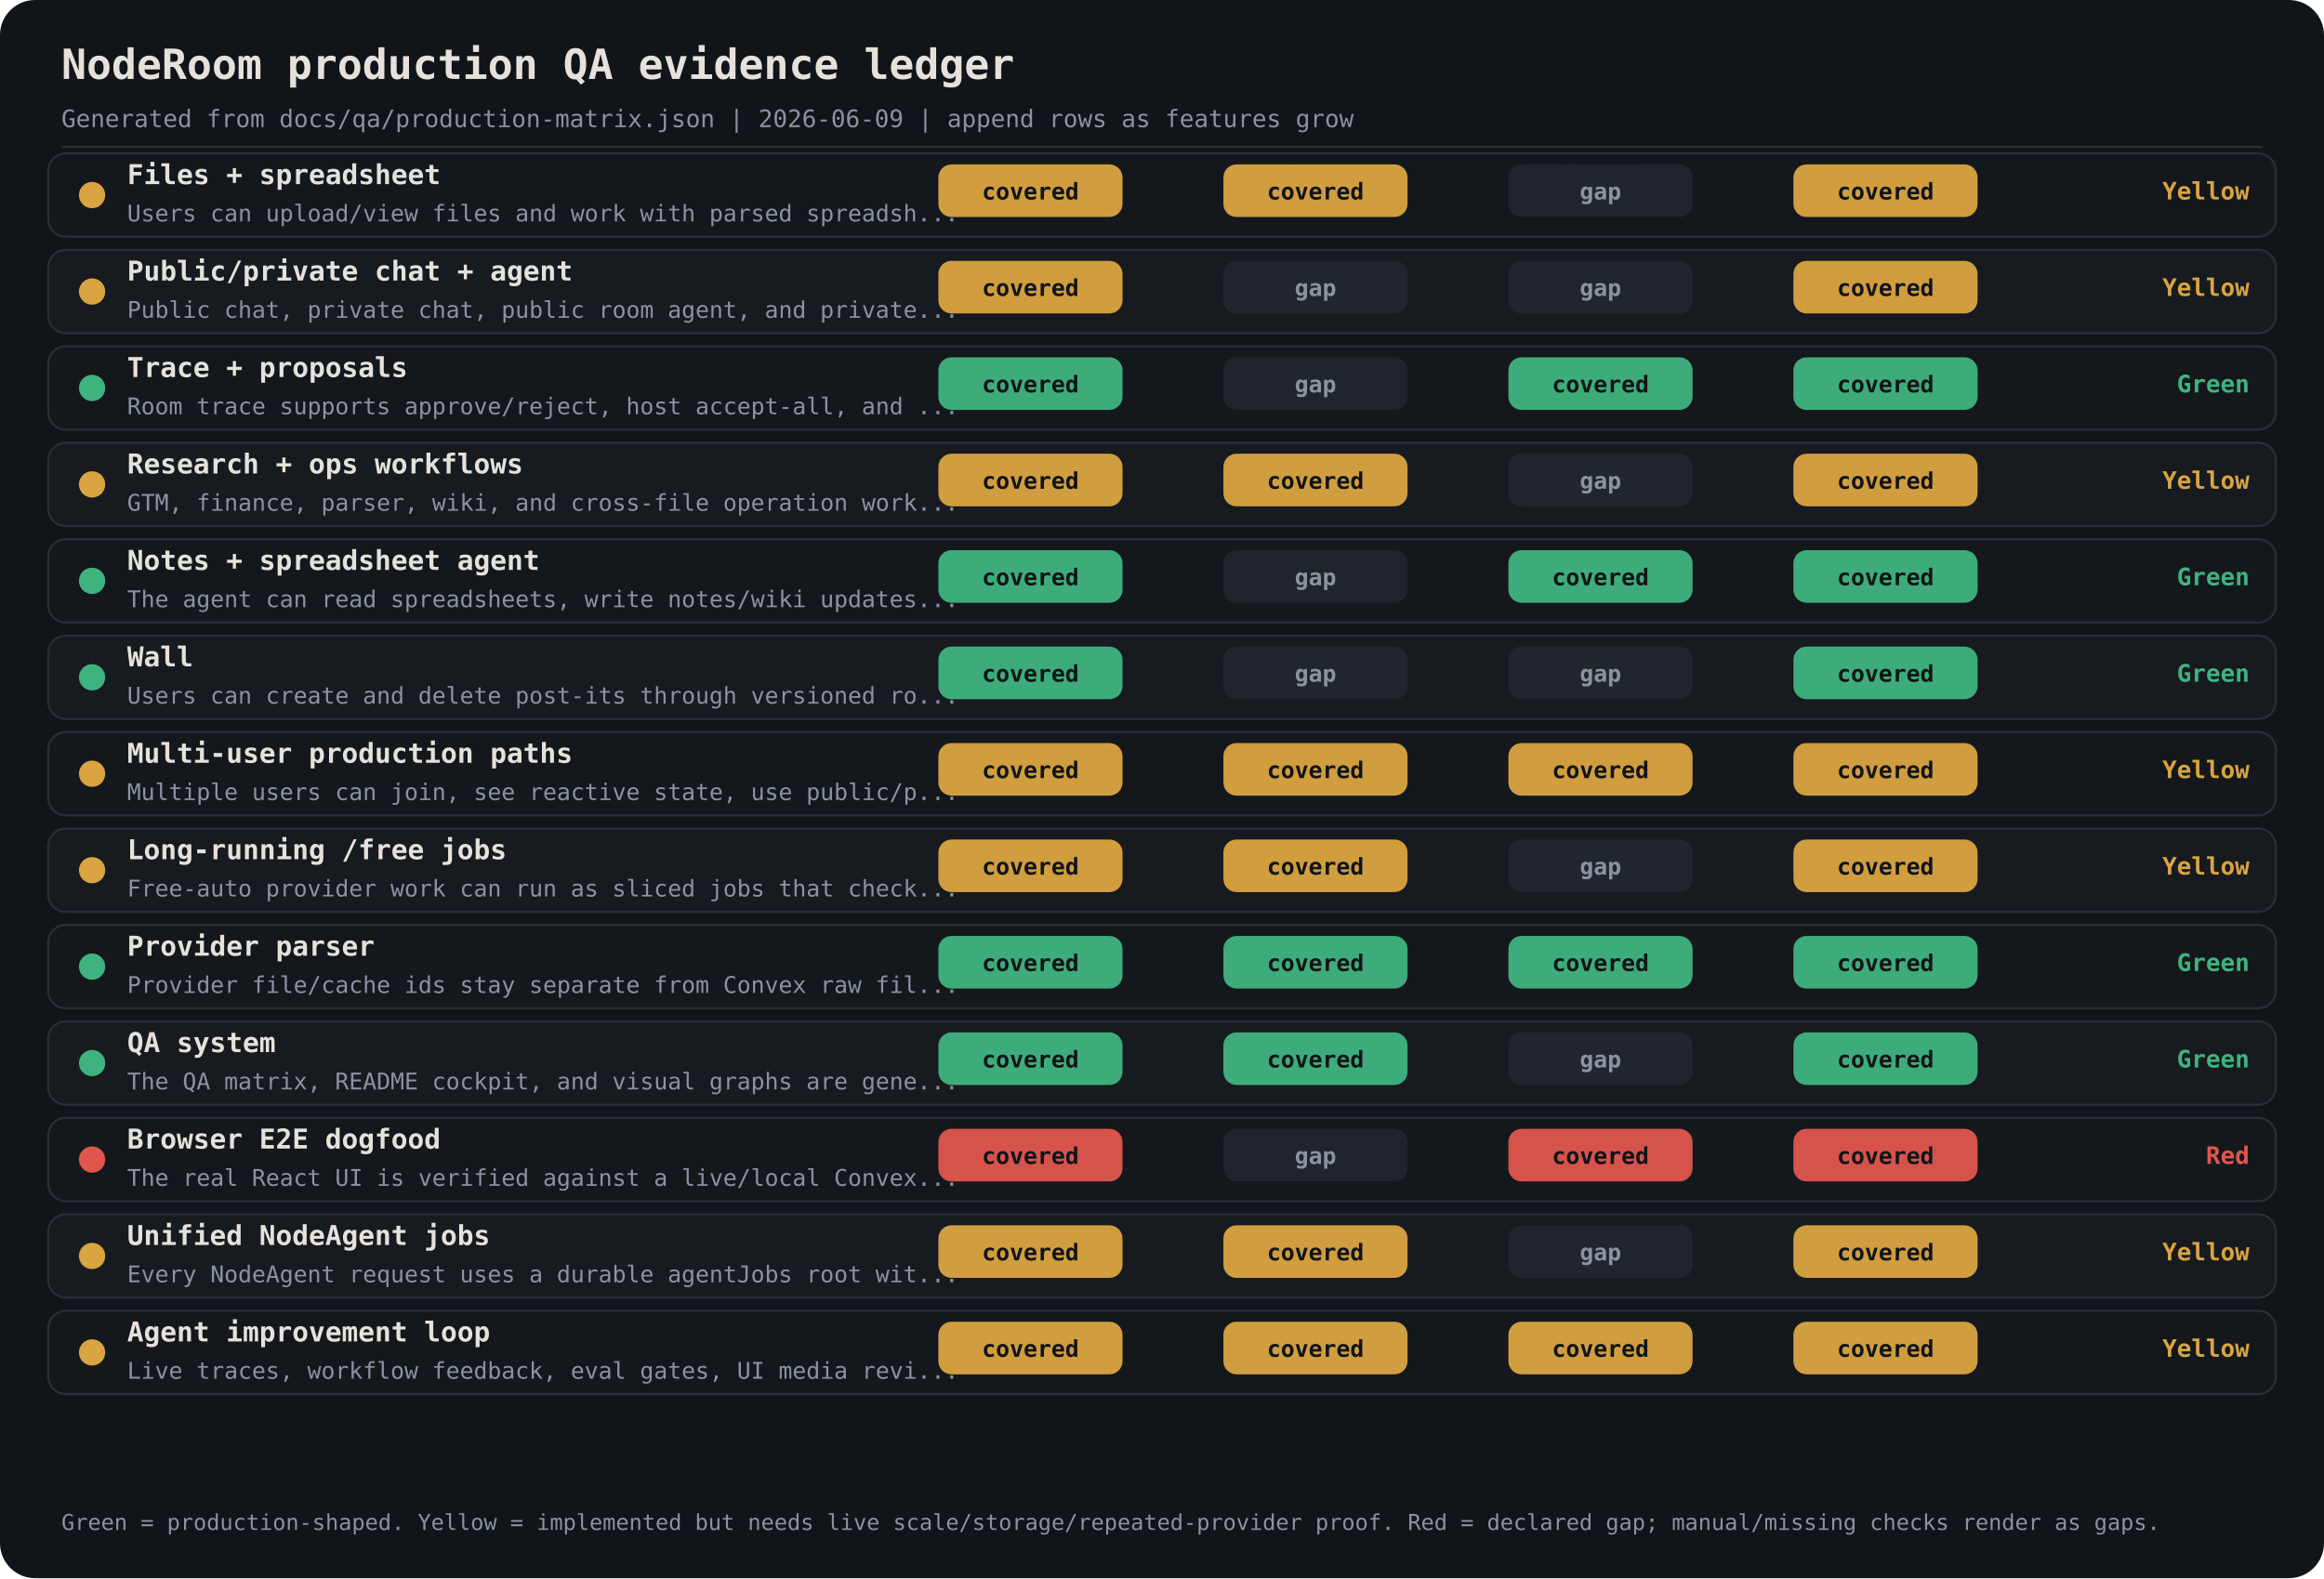
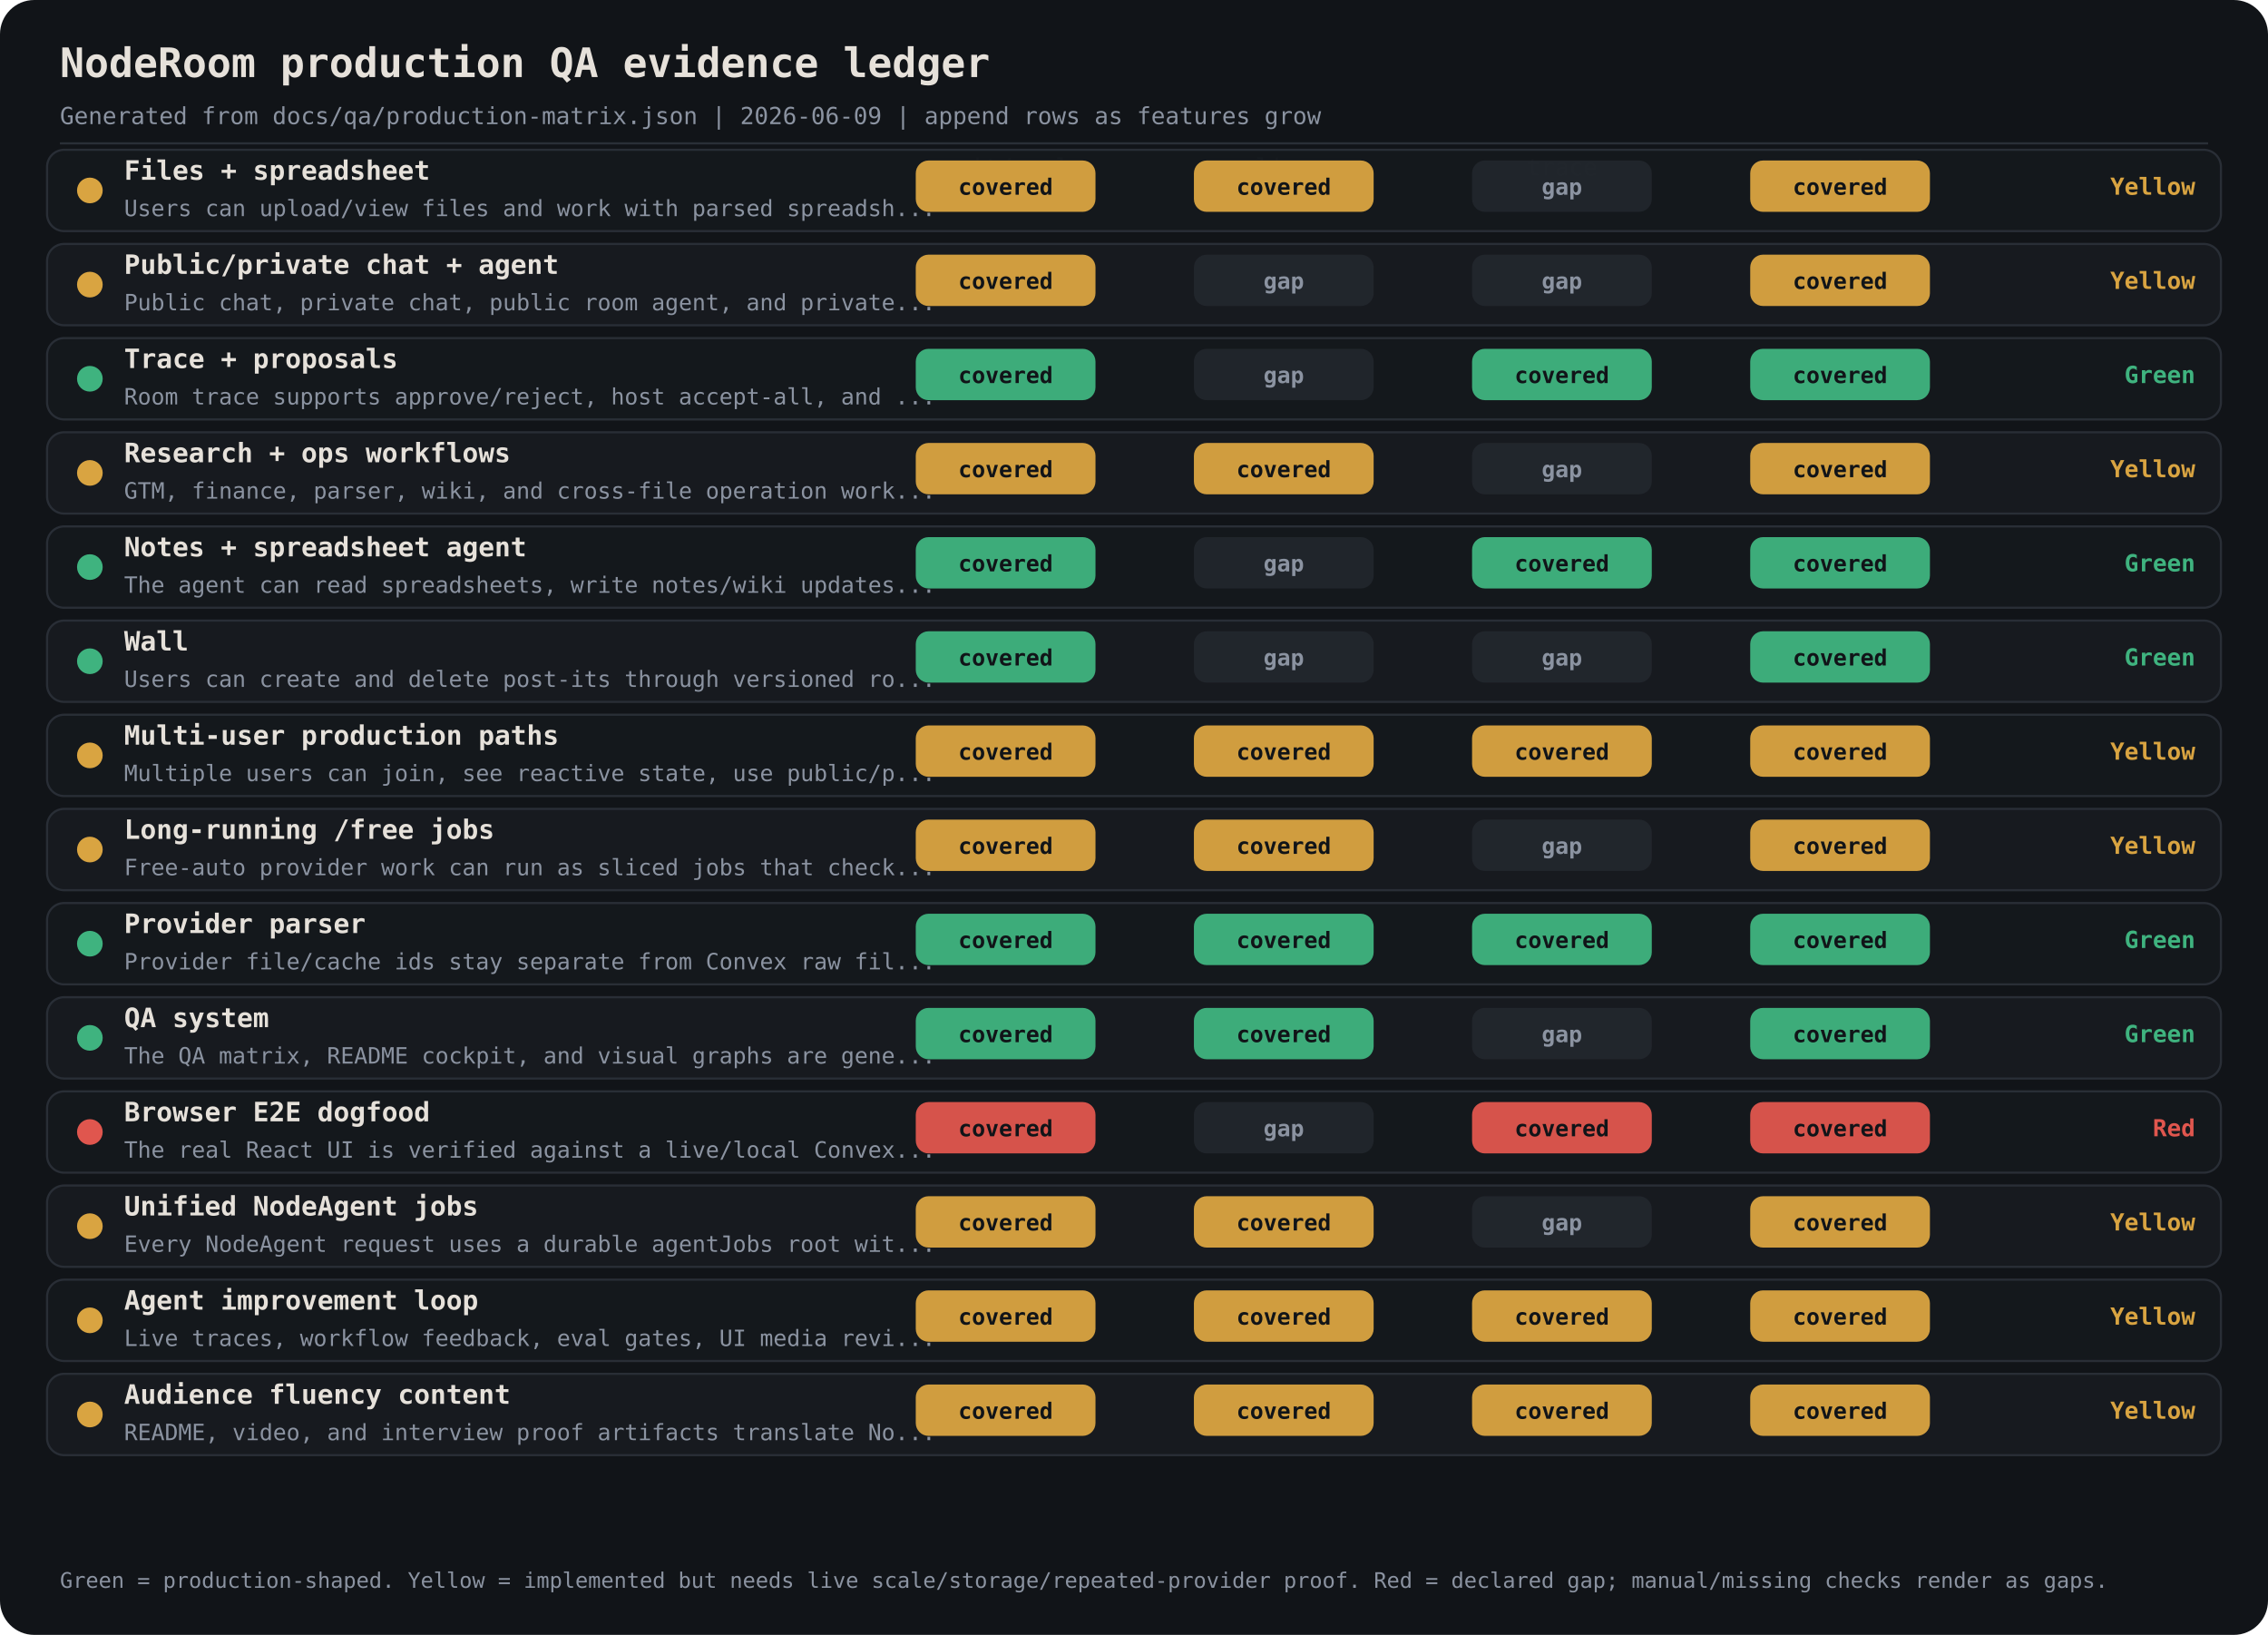
- <svg xmlns="http://www.w3.org/2000/svg" width="1060" height="720" viewBox="0 0 1060 720" font-family="ui-monospace, 'JetBrains Mono', monospace">
-   <rect width="1060" height="720" rx="16" fill="#111418" />
+ <svg xmlns="http://www.w3.org/2000/svg" width="1060" height="764" viewBox="0 0 1060 764" font-family="ui-monospace, 'JetBrains Mono', monospace">
+   <rect width="1060" height="764" rx="16" fill="#111418" />
  <text x="28" y="36" fill="#E6E1DA" font-size="19" font-weight="700">NodeRoom production QA evidence ledger</text>
  <text x="28" y="58" fill="#8B93A1" font-size="11">Generated from docs/qa/production-matrix.json | 2026-06-09 | append rows as features grow</text>
  <line x1="28" y1="67" x2="1032" y2="67" stroke="#2A2F37" />
  <text x="470" y="82" fill="#8B93A1" font-size="11" text-anchor="middle">unit/eval</text>
  <text x="600" y="82" fill="#8B93A1" font-size="11" text-anchor="middle">live</text>
  <text x="730" y="82" fill="#8B93A1" font-size="11" text-anchor="middle">trace</text>
  <text x="860" y="82" fill="#8B93A1" font-size="11" text-anchor="middle">next</text>
  <rect x="22" y="70" width="1016" height="38" rx="8" fill="#14181D" stroke="#2A2F37" opacity="0.98" />
  <circle cx="42" cy="89" r="6" fill="#D9A441" />
  <text x="58" y="84" fill="#E6E1DA" font-size="12.5" font-weight="700">Files + spreadsheet</text>
  <text x="58" y="101" fill="#8B93A1" font-size="10.5">Users can upload/view files and work with parsed spreadsh...</text>
  <rect x="428" y="75" width="84" height="24" rx="6" fill="#D9A441" opacity="0.95" />
  <text x="470" y="91" fill="#111418" font-size="10.5" font-weight="700" text-anchor="middle">covered</text>
  <rect x="558" y="75" width="84" height="24" rx="6" fill="#D9A441" opacity="0.95" />
  <text x="600" y="91" fill="#111418" font-size="10.5" font-weight="700" text-anchor="middle">covered</text>
  <rect x="688" y="75" width="84" height="24" rx="6" fill="#2A2F37" opacity="0.55" />
  <text x="730" y="91" fill="#8B93A1" font-size="10.5" font-weight="700" text-anchor="middle">gap</text>
  <rect x="818" y="75" width="84" height="24" rx="6" fill="#D9A441" opacity="0.95" />
  <text x="860" y="91" fill="#111418" font-size="10.5" font-weight="700" text-anchor="middle">covered</text>
  <text x="1026" y="91" fill="#D9A441" font-size="11" text-anchor="end" font-weight="700">Yellow</text>
  <rect x="22" y="114" width="1016" height="38" rx="8" fill="#171B20" stroke="#2A2F37" opacity="0.98" />
  <circle cx="42" cy="133" r="6" fill="#D9A441" />
  <text x="58" y="128" fill="#E6E1DA" font-size="12.5" font-weight="700">Public/private chat + agent</text>
  <text x="58" y="145" fill="#8B93A1" font-size="10.5">Public chat, private chat, public room agent, and private...</text>
  <rect x="428" y="119" width="84" height="24" rx="6" fill="#D9A441" opacity="0.95" />
  <text x="470" y="135" fill="#111418" font-size="10.5" font-weight="700" text-anchor="middle">covered</text>
  <rect x="558" y="119" width="84" height="24" rx="6" fill="#2A2F37" opacity="0.55" />
  <text x="600" y="135" fill="#8B93A1" font-size="10.5" font-weight="700" text-anchor="middle">gap</text>
  <rect x="688" y="119" width="84" height="24" rx="6" fill="#2A2F37" opacity="0.55" />
  <text x="730" y="135" fill="#8B93A1" font-size="10.5" font-weight="700" text-anchor="middle">gap</text>
  <rect x="818" y="119" width="84" height="24" rx="6" fill="#D9A441" opacity="0.95" />
  <text x="860" y="135" fill="#111418" font-size="10.5" font-weight="700" text-anchor="middle">covered</text>
  <text x="1026" y="135" fill="#D9A441" font-size="11" text-anchor="end" font-weight="700">Yellow</text>
  <rect x="22" y="158" width="1016" height="38" rx="8" fill="#14181D" stroke="#2A2F37" opacity="0.98" />
  <circle cx="42" cy="177" r="6" fill="#3FB37F" />
  <text x="58" y="172" fill="#E6E1DA" font-size="12.5" font-weight="700">Trace + proposals</text>
  <text x="58" y="189" fill="#8B93A1" font-size="10.5">Room trace supports approve/reject, host accept-all, and ...</text>
  <rect x="428" y="163" width="84" height="24" rx="6" fill="#3FB37F" opacity="0.95" />
  <text x="470" y="179" fill="#111418" font-size="10.5" font-weight="700" text-anchor="middle">covered</text>
  <rect x="558" y="163" width="84" height="24" rx="6" fill="#2A2F37" opacity="0.55" />
  <text x="600" y="179" fill="#8B93A1" font-size="10.5" font-weight="700" text-anchor="middle">gap</text>
  <rect x="688" y="163" width="84" height="24" rx="6" fill="#3FB37F" opacity="0.95" />
  <text x="730" y="179" fill="#111418" font-size="10.5" font-weight="700" text-anchor="middle">covered</text>
  <rect x="818" y="163" width="84" height="24" rx="6" fill="#3FB37F" opacity="0.95" />
  <text x="860" y="179" fill="#111418" font-size="10.5" font-weight="700" text-anchor="middle">covered</text>
  <text x="1026" y="179" fill="#3FB37F" font-size="11" text-anchor="end" font-weight="700">Green</text>
  <rect x="22" y="202" width="1016" height="38" rx="8" fill="#171B20" stroke="#2A2F37" opacity="0.98" />
  <circle cx="42" cy="221" r="6" fill="#D9A441" />
  <text x="58" y="216" fill="#E6E1DA" font-size="12.5" font-weight="700">Research + ops workflows</text>
  <text x="58" y="233" fill="#8B93A1" font-size="10.5">GTM, finance, parser, wiki, and cross-file operation work...</text>
  <rect x="428" y="207" width="84" height="24" rx="6" fill="#D9A441" opacity="0.95" />
  <text x="470" y="223" fill="#111418" font-size="10.5" font-weight="700" text-anchor="middle">covered</text>
  <rect x="558" y="207" width="84" height="24" rx="6" fill="#D9A441" opacity="0.95" />
  <text x="600" y="223" fill="#111418" font-size="10.5" font-weight="700" text-anchor="middle">covered</text>
  <rect x="688" y="207" width="84" height="24" rx="6" fill="#2A2F37" opacity="0.55" />
  <text x="730" y="223" fill="#8B93A1" font-size="10.5" font-weight="700" text-anchor="middle">gap</text>
  <rect x="818" y="207" width="84" height="24" rx="6" fill="#D9A441" opacity="0.95" />
  <text x="860" y="223" fill="#111418" font-size="10.5" font-weight="700" text-anchor="middle">covered</text>
  <text x="1026" y="223" fill="#D9A441" font-size="11" text-anchor="end" font-weight="700">Yellow</text>
  <rect x="22" y="246" width="1016" height="38" rx="8" fill="#14181D" stroke="#2A2F37" opacity="0.98" />
  <circle cx="42" cy="265" r="6" fill="#3FB37F" />
  <text x="58" y="260" fill="#E6E1DA" font-size="12.5" font-weight="700">Notes + spreadsheet agent</text>
  <text x="58" y="277" fill="#8B93A1" font-size="10.5">The agent can read spreadsheets, write notes/wiki updates...</text>
  <rect x="428" y="251" width="84" height="24" rx="6" fill="#3FB37F" opacity="0.95" />
  <text x="470" y="267" fill="#111418" font-size="10.5" font-weight="700" text-anchor="middle">covered</text>
  <rect x="558" y="251" width="84" height="24" rx="6" fill="#2A2F37" opacity="0.55" />
  <text x="600" y="267" fill="#8B93A1" font-size="10.5" font-weight="700" text-anchor="middle">gap</text>
  <rect x="688" y="251" width="84" height="24" rx="6" fill="#3FB37F" opacity="0.95" />
  <text x="730" y="267" fill="#111418" font-size="10.5" font-weight="700" text-anchor="middle">covered</text>
  <rect x="818" y="251" width="84" height="24" rx="6" fill="#3FB37F" opacity="0.95" />
  <text x="860" y="267" fill="#111418" font-size="10.5" font-weight="700" text-anchor="middle">covered</text>
  <text x="1026" y="267" fill="#3FB37F" font-size="11" text-anchor="end" font-weight="700">Green</text>
  <rect x="22" y="290" width="1016" height="38" rx="8" fill="#171B20" stroke="#2A2F37" opacity="0.98" />
  <circle cx="42" cy="309" r="6" fill="#3FB37F" />
  <text x="58" y="304" fill="#E6E1DA" font-size="12.5" font-weight="700">Wall</text>
  <text x="58" y="321" fill="#8B93A1" font-size="10.5">Users can create and delete post-its through versioned ro...</text>
  <rect x="428" y="295" width="84" height="24" rx="6" fill="#3FB37F" opacity="0.95" />
  <text x="470" y="311" fill="#111418" font-size="10.5" font-weight="700" text-anchor="middle">covered</text>
  <rect x="558" y="295" width="84" height="24" rx="6" fill="#2A2F37" opacity="0.55" />
  <text x="600" y="311" fill="#8B93A1" font-size="10.5" font-weight="700" text-anchor="middle">gap</text>
  <rect x="688" y="295" width="84" height="24" rx="6" fill="#2A2F37" opacity="0.55" />
  <text x="730" y="311" fill="#8B93A1" font-size="10.5" font-weight="700" text-anchor="middle">gap</text>
  <rect x="818" y="295" width="84" height="24" rx="6" fill="#3FB37F" opacity="0.95" />
  <text x="860" y="311" fill="#111418" font-size="10.5" font-weight="700" text-anchor="middle">covered</text>
  <text x="1026" y="311" fill="#3FB37F" font-size="11" text-anchor="end" font-weight="700">Green</text>
  <rect x="22" y="334" width="1016" height="38" rx="8" fill="#14181D" stroke="#2A2F37" opacity="0.98" />
  <circle cx="42" cy="353" r="6" fill="#D9A441" />
  <text x="58" y="348" fill="#E6E1DA" font-size="12.5" font-weight="700">Multi-user production paths</text>
  <text x="58" y="365" fill="#8B93A1" font-size="10.5">Multiple users can join, see reactive state, use public/p...</text>
  <rect x="428" y="339" width="84" height="24" rx="6" fill="#D9A441" opacity="0.95" />
  <text x="470" y="355" fill="#111418" font-size="10.5" font-weight="700" text-anchor="middle">covered</text>
  <rect x="558" y="339" width="84" height="24" rx="6" fill="#D9A441" opacity="0.95" />
  <text x="600" y="355" fill="#111418" font-size="10.5" font-weight="700" text-anchor="middle">covered</text>
  <rect x="688" y="339" width="84" height="24" rx="6" fill="#D9A441" opacity="0.95" />
  <text x="730" y="355" fill="#111418" font-size="10.5" font-weight="700" text-anchor="middle">covered</text>
  <rect x="818" y="339" width="84" height="24" rx="6" fill="#D9A441" opacity="0.95" />
  <text x="860" y="355" fill="#111418" font-size="10.5" font-weight="700" text-anchor="middle">covered</text>
  <text x="1026" y="355" fill="#D9A441" font-size="11" text-anchor="end" font-weight="700">Yellow</text>
  <rect x="22" y="378" width="1016" height="38" rx="8" fill="#171B20" stroke="#2A2F37" opacity="0.98" />
  <circle cx="42" cy="397" r="6" fill="#D9A441" />
  <text x="58" y="392" fill="#E6E1DA" font-size="12.5" font-weight="700">Long-running /free jobs</text>
  <text x="58" y="409" fill="#8B93A1" font-size="10.5">Free-auto provider work can run as sliced jobs that check...</text>
  <rect x="428" y="383" width="84" height="24" rx="6" fill="#D9A441" opacity="0.95" />
  <text x="470" y="399" fill="#111418" font-size="10.5" font-weight="700" text-anchor="middle">covered</text>
  <rect x="558" y="383" width="84" height="24" rx="6" fill="#D9A441" opacity="0.95" />
  <text x="600" y="399" fill="#111418" font-size="10.5" font-weight="700" text-anchor="middle">covered</text>
  <rect x="688" y="383" width="84" height="24" rx="6" fill="#2A2F37" opacity="0.55" />
  <text x="730" y="399" fill="#8B93A1" font-size="10.5" font-weight="700" text-anchor="middle">gap</text>
  <rect x="818" y="383" width="84" height="24" rx="6" fill="#D9A441" opacity="0.95" />
  <text x="860" y="399" fill="#111418" font-size="10.5" font-weight="700" text-anchor="middle">covered</text>
  <text x="1026" y="399" fill="#D9A441" font-size="11" text-anchor="end" font-weight="700">Yellow</text>
  <rect x="22" y="422" width="1016" height="38" rx="8" fill="#14181D" stroke="#2A2F37" opacity="0.98" />
  <circle cx="42" cy="441" r="6" fill="#3FB37F" />
  <text x="58" y="436" fill="#E6E1DA" font-size="12.5" font-weight="700">Provider parser</text>
  <text x="58" y="453" fill="#8B93A1" font-size="10.5">Provider file/cache ids stay separate from Convex raw fil...</text>
  <rect x="428" y="427" width="84" height="24" rx="6" fill="#3FB37F" opacity="0.95" />
  <text x="470" y="443" fill="#111418" font-size="10.5" font-weight="700" text-anchor="middle">covered</text>
  <rect x="558" y="427" width="84" height="24" rx="6" fill="#3FB37F" opacity="0.95" />
  <text x="600" y="443" fill="#111418" font-size="10.5" font-weight="700" text-anchor="middle">covered</text>
  <rect x="688" y="427" width="84" height="24" rx="6" fill="#3FB37F" opacity="0.95" />
  <text x="730" y="443" fill="#111418" font-size="10.5" font-weight="700" text-anchor="middle">covered</text>
  <rect x="818" y="427" width="84" height="24" rx="6" fill="#3FB37F" opacity="0.95" />
  <text x="860" y="443" fill="#111418" font-size="10.5" font-weight="700" text-anchor="middle">covered</text>
  <text x="1026" y="443" fill="#3FB37F" font-size="11" text-anchor="end" font-weight="700">Green</text>
  <rect x="22" y="466" width="1016" height="38" rx="8" fill="#171B20" stroke="#2A2F37" opacity="0.98" />
  <circle cx="42" cy="485" r="6" fill="#3FB37F" />
  <text x="58" y="480" fill="#E6E1DA" font-size="12.5" font-weight="700">QA system</text>
  <text x="58" y="497" fill="#8B93A1" font-size="10.5">The QA matrix, README cockpit, and visual graphs are gene...</text>
  <rect x="428" y="471" width="84" height="24" rx="6" fill="#3FB37F" opacity="0.95" />
  <text x="470" y="487" fill="#111418" font-size="10.5" font-weight="700" text-anchor="middle">covered</text>
  <rect x="558" y="471" width="84" height="24" rx="6" fill="#3FB37F" opacity="0.95" />
  <text x="600" y="487" fill="#111418" font-size="10.5" font-weight="700" text-anchor="middle">covered</text>
  <rect x="688" y="471" width="84" height="24" rx="6" fill="#2A2F37" opacity="0.55" />
  <text x="730" y="487" fill="#8B93A1" font-size="10.5" font-weight="700" text-anchor="middle">gap</text>
  <rect x="818" y="471" width="84" height="24" rx="6" fill="#3FB37F" opacity="0.95" />
  <text x="860" y="487" fill="#111418" font-size="10.5" font-weight="700" text-anchor="middle">covered</text>
  <text x="1026" y="487" fill="#3FB37F" font-size="11" text-anchor="end" font-weight="700">Green</text>
  <rect x="22" y="510" width="1016" height="38" rx="8" fill="#14181D" stroke="#2A2F37" opacity="0.98" />
  <circle cx="42" cy="529" r="6" fill="#E0564E" />
  <text x="58" y="524" fill="#E6E1DA" font-size="12.5" font-weight="700">Browser E2E dogfood</text>
  <text x="58" y="541" fill="#8B93A1" font-size="10.5">The real React UI is verified against a live/local Convex...</text>
  <rect x="428" y="515" width="84" height="24" rx="6" fill="#E0564E" opacity="0.95" />
  <text x="470" y="531" fill="#111418" font-size="10.5" font-weight="700" text-anchor="middle">covered</text>
  <rect x="558" y="515" width="84" height="24" rx="6" fill="#2A2F37" opacity="0.55" />
  <text x="600" y="531" fill="#8B93A1" font-size="10.5" font-weight="700" text-anchor="middle">gap</text>
  <rect x="688" y="515" width="84" height="24" rx="6" fill="#E0564E" opacity="0.95" />
  <text x="730" y="531" fill="#111418" font-size="10.5" font-weight="700" text-anchor="middle">covered</text>
  <rect x="818" y="515" width="84" height="24" rx="6" fill="#E0564E" opacity="0.95" />
  <text x="860" y="531" fill="#111418" font-size="10.5" font-weight="700" text-anchor="middle">covered</text>
  <text x="1026" y="531" fill="#E0564E" font-size="11" text-anchor="end" font-weight="700">Red</text>
  <rect x="22" y="554" width="1016" height="38" rx="8" fill="#171B20" stroke="#2A2F37" opacity="0.98" />
  <circle cx="42" cy="573" r="6" fill="#D9A441" />
  <text x="58" y="568" fill="#E6E1DA" font-size="12.5" font-weight="700">Unified NodeAgent jobs</text>
  <text x="58" y="585" fill="#8B93A1" font-size="10.5">Every NodeAgent request uses a durable agentJobs root wit...</text>
  <rect x="428" y="559" width="84" height="24" rx="6" fill="#D9A441" opacity="0.95" />
  <text x="470" y="575" fill="#111418" font-size="10.5" font-weight="700" text-anchor="middle">covered</text>
  <rect x="558" y="559" width="84" height="24" rx="6" fill="#D9A441" opacity="0.95" />
  <text x="600" y="575" fill="#111418" font-size="10.5" font-weight="700" text-anchor="middle">covered</text>
  <rect x="688" y="559" width="84" height="24" rx="6" fill="#2A2F37" opacity="0.55" />
  <text x="730" y="575" fill="#8B93A1" font-size="10.5" font-weight="700" text-anchor="middle">gap</text>
  <rect x="818" y="559" width="84" height="24" rx="6" fill="#D9A441" opacity="0.95" />
  <text x="860" y="575" fill="#111418" font-size="10.5" font-weight="700" text-anchor="middle">covered</text>
  <text x="1026" y="575" fill="#D9A441" font-size="11" text-anchor="end" font-weight="700">Yellow</text>
  <rect x="22" y="598" width="1016" height="38" rx="8" fill="#14181D" stroke="#2A2F37" opacity="0.98" />
  <circle cx="42" cy="617" r="6" fill="#D9A441" />
  <text x="58" y="612" fill="#E6E1DA" font-size="12.5" font-weight="700">Agent improvement loop</text>
  <text x="58" y="629" fill="#8B93A1" font-size="10.5">Live traces, workflow feedback, eval gates, UI media revi...</text>
  <rect x="428" y="603" width="84" height="24" rx="6" fill="#D9A441" opacity="0.95" />
  <text x="470" y="619" fill="#111418" font-size="10.5" font-weight="700" text-anchor="middle">covered</text>
  <rect x="558" y="603" width="84" height="24" rx="6" fill="#D9A441" opacity="0.95" />
  <text x="600" y="619" fill="#111418" font-size="10.5" font-weight="700" text-anchor="middle">covered</text>
  <rect x="688" y="603" width="84" height="24" rx="6" fill="#D9A441" opacity="0.95" />
  <text x="730" y="619" fill="#111418" font-size="10.5" font-weight="700" text-anchor="middle">covered</text>
  <rect x="818" y="603" width="84" height="24" rx="6" fill="#D9A441" opacity="0.95" />
  <text x="860" y="619" fill="#111418" font-size="10.5" font-weight="700" text-anchor="middle">covered</text>
  <text x="1026" y="619" fill="#D9A441" font-size="11" text-anchor="end" font-weight="700">Yellow</text>
-   <text x="28" y="698" fill="#8B93A1" font-size="10">Green = production-shaped. Yellow = implemented but needs live scale/storage/repeated-provider proof. Red = declared gap; manual/missing checks render as gaps.</text>
+   <rect x="22" y="642" width="1016" height="38" rx="8" fill="#171B20" stroke="#2A2F37" opacity="0.98" />
+   <circle cx="42" cy="661" r="6" fill="#D9A441" />
+   <text x="58" y="656" fill="#E6E1DA" font-size="12.5" font-weight="700">Audience fluency content</text>
+   <text x="58" y="673" fill="#8B93A1" font-size="10.5">README, video, and interview proof artifacts translate No...</text>
+   <rect x="428" y="647" width="84" height="24" rx="6" fill="#D9A441" opacity="0.95" />
+   <text x="470" y="663" fill="#111418" font-size="10.5" font-weight="700" text-anchor="middle">covered</text>
+   <rect x="558" y="647" width="84" height="24" rx="6" fill="#D9A441" opacity="0.95" />
+   <text x="600" y="663" fill="#111418" font-size="10.5" font-weight="700" text-anchor="middle">covered</text>
+   <rect x="688" y="647" width="84" height="24" rx="6" fill="#D9A441" opacity="0.95" />
+   <text x="730" y="663" fill="#111418" font-size="10.5" font-weight="700" text-anchor="middle">covered</text>
+   <rect x="818" y="647" width="84" height="24" rx="6" fill="#D9A441" opacity="0.95" />
+   <text x="860" y="663" fill="#111418" font-size="10.5" font-weight="700" text-anchor="middle">covered</text>
+   <text x="1026" y="663" fill="#D9A441" font-size="11" text-anchor="end" font-weight="700">Yellow</text>
+   <text x="28" y="742" fill="#8B93A1" font-size="10">Green = production-shaped. Yellow = implemented but needs live scale/storage/repeated-provider proof. Red = declared gap; manual/missing checks render as gaps.</text>
</svg>
